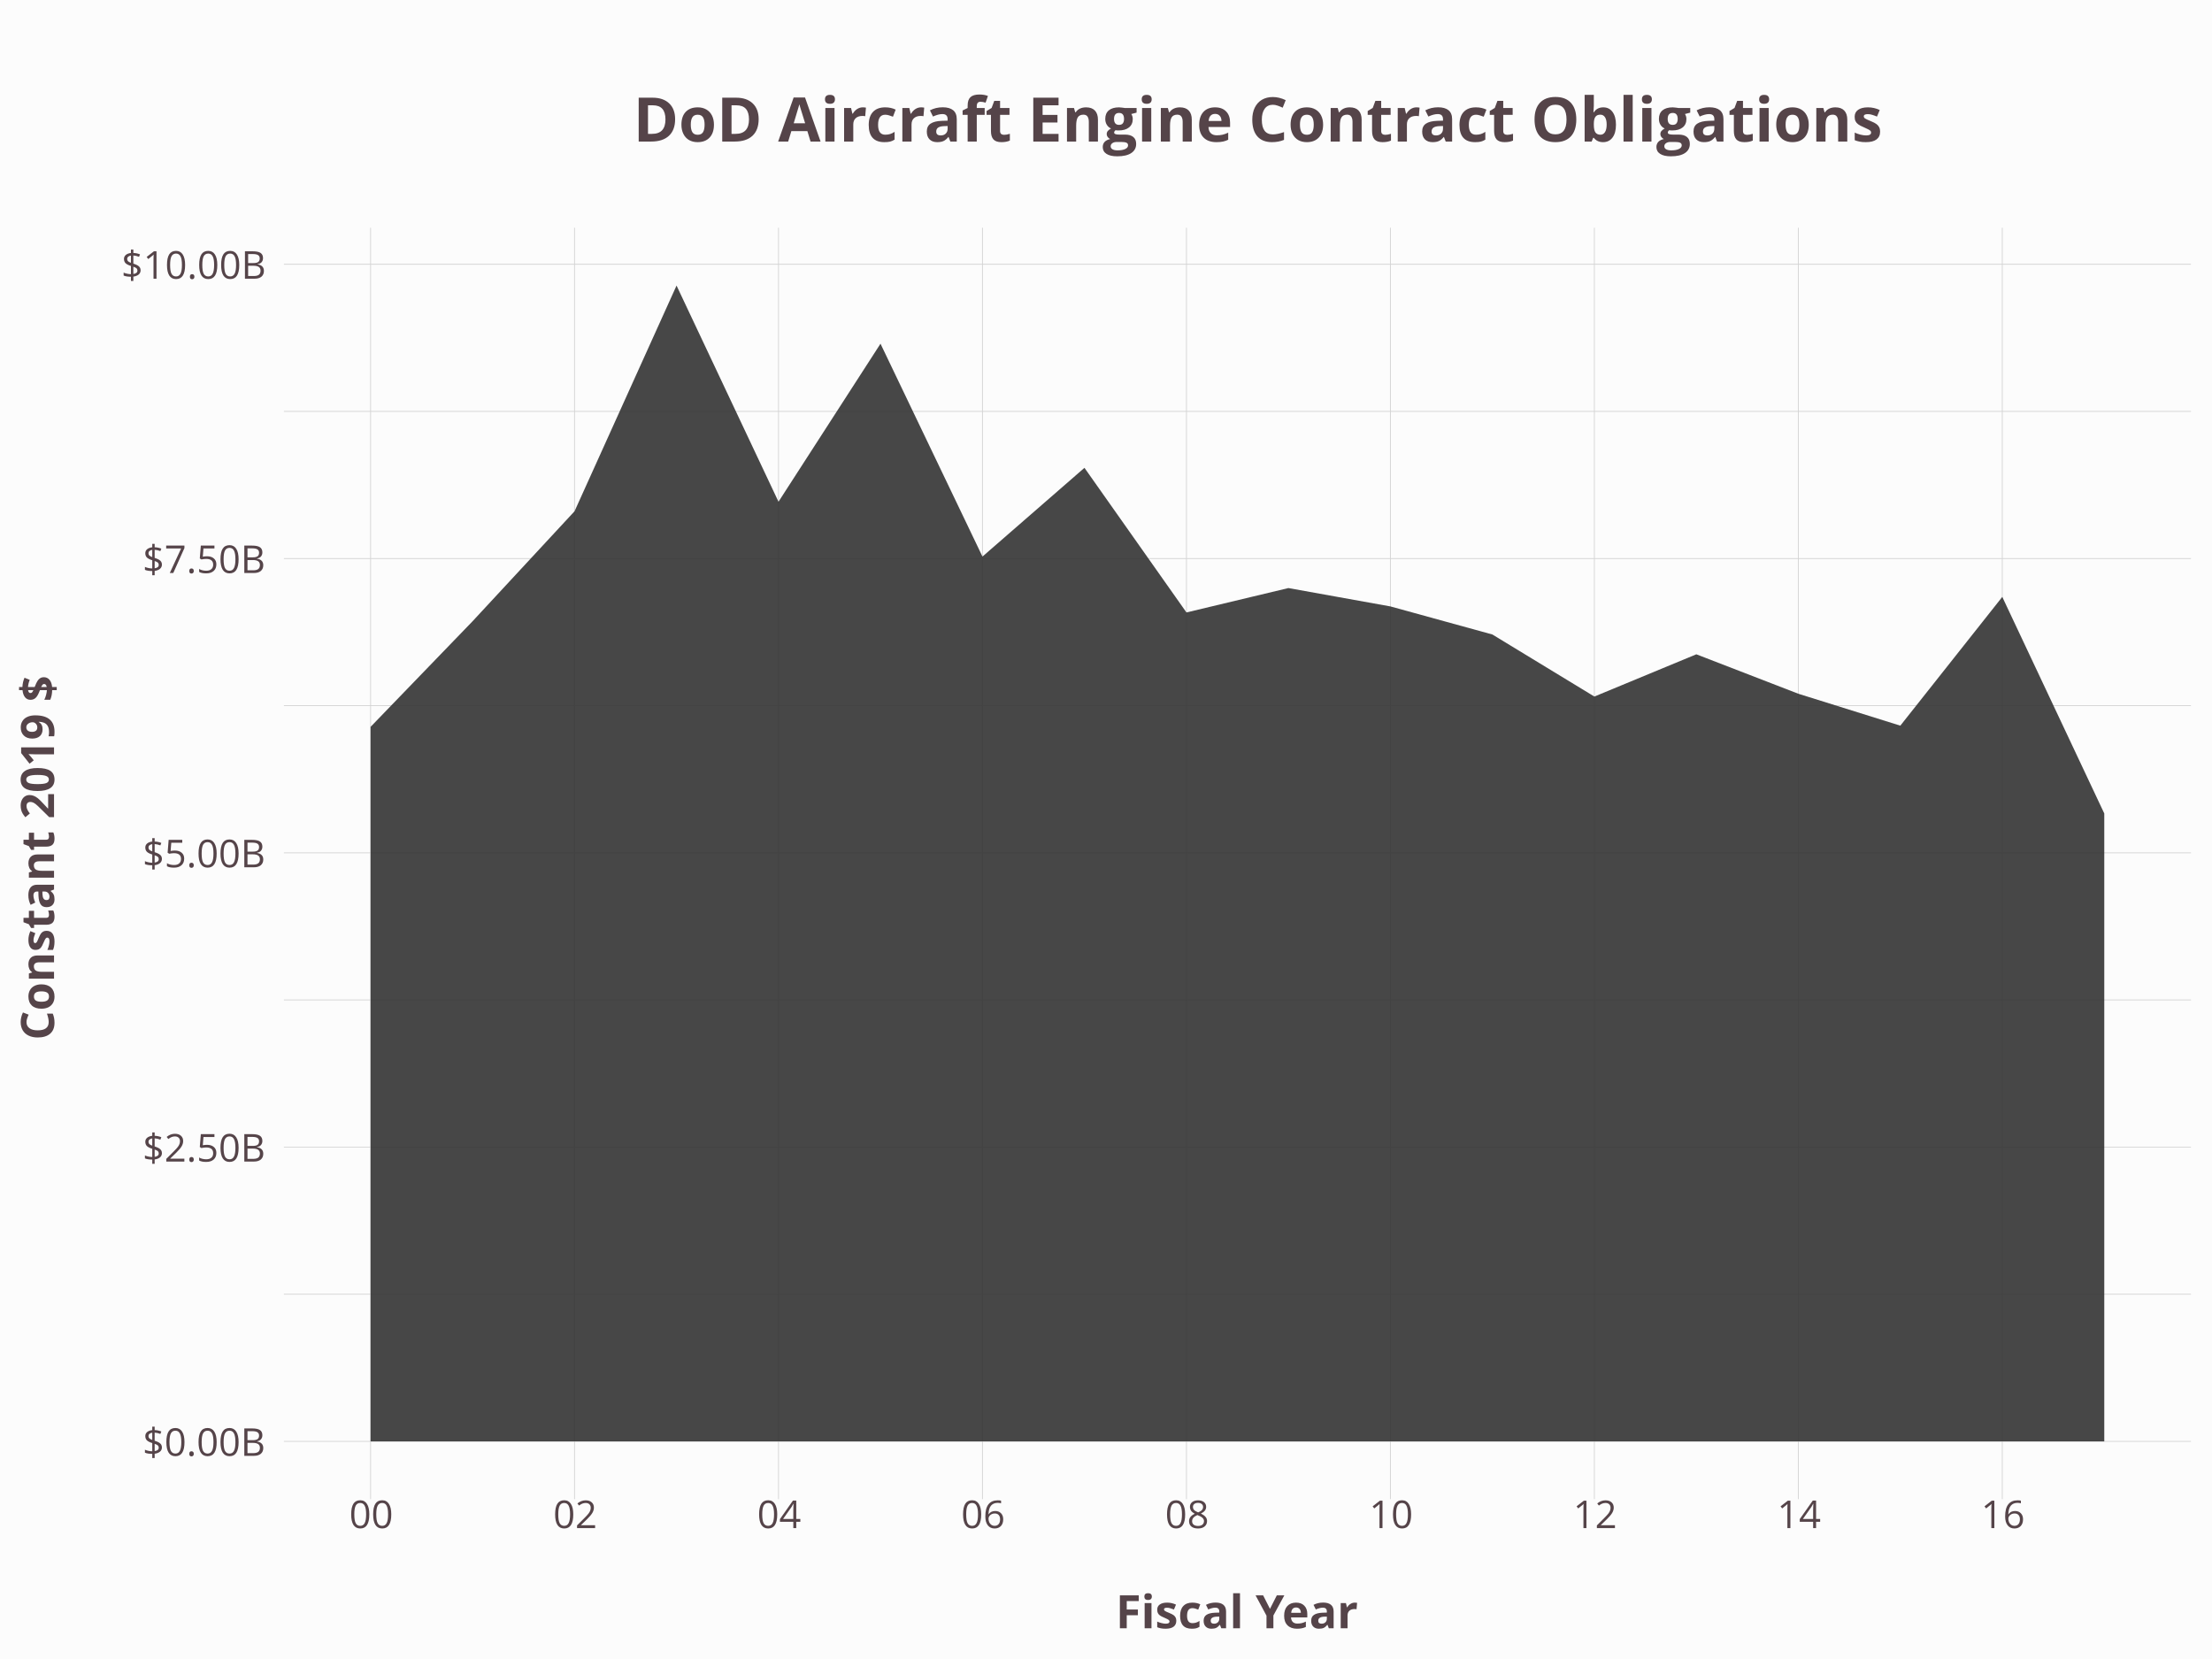
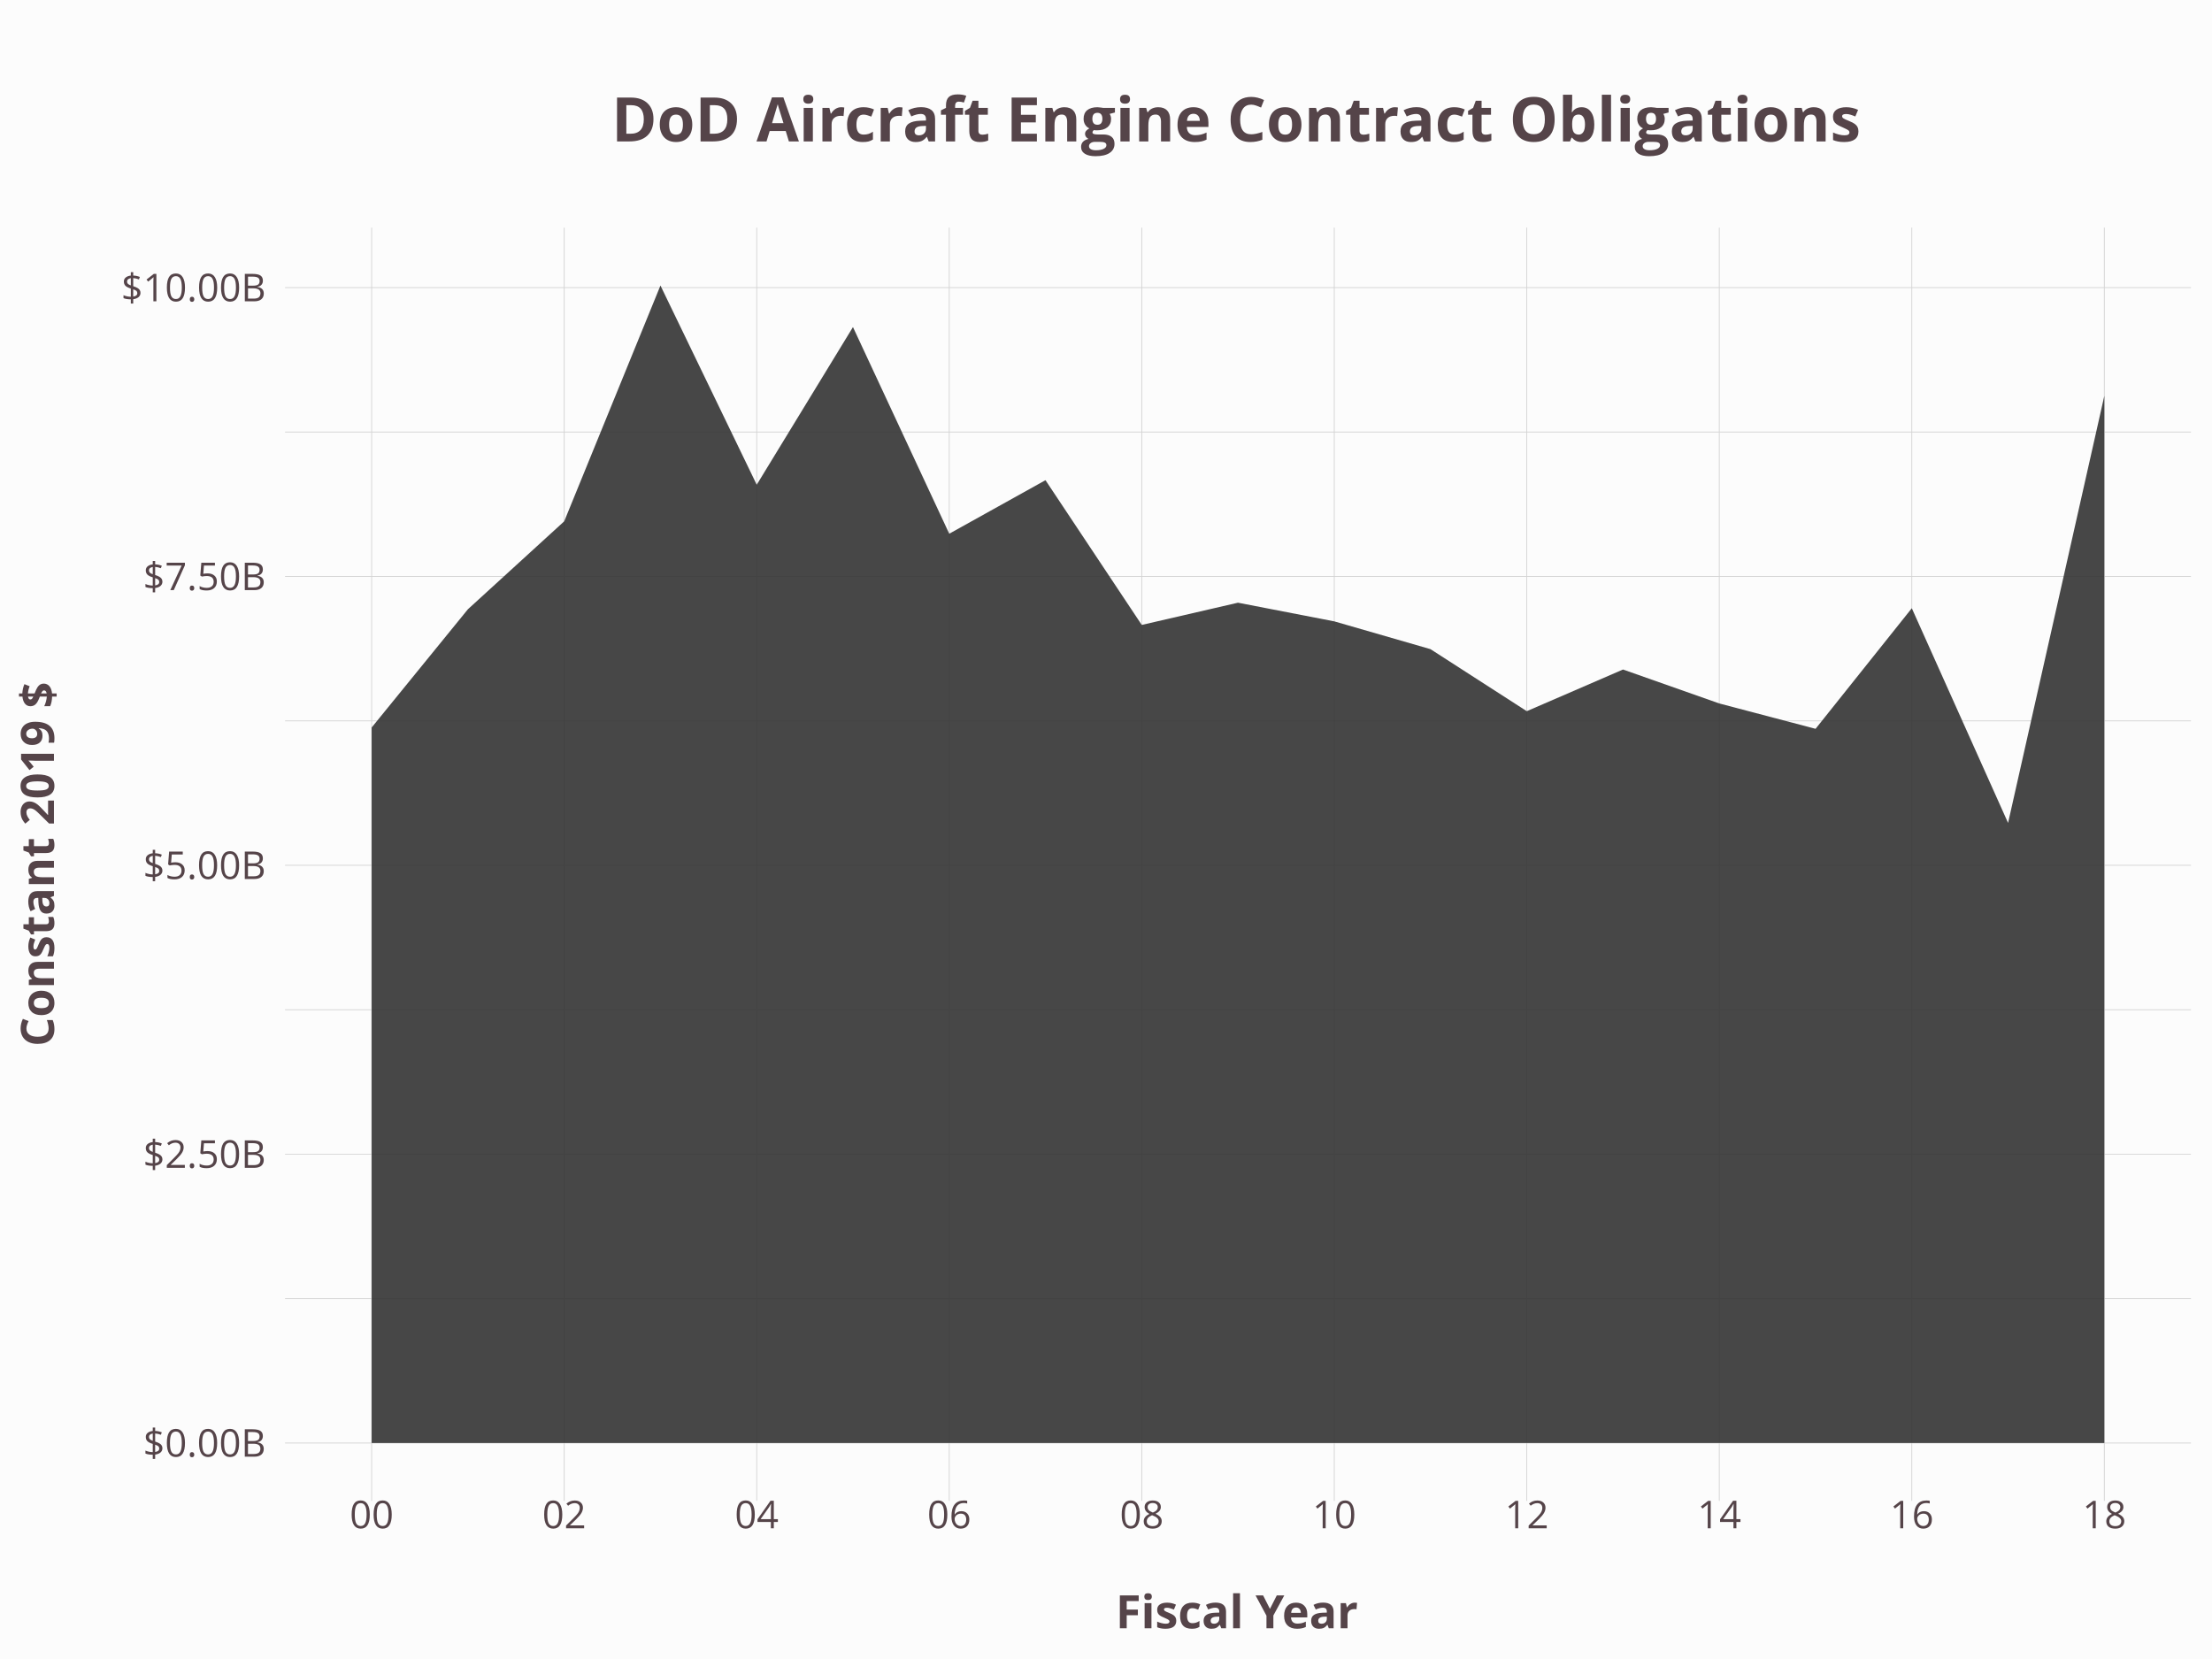
<svg xmlns="http://www.w3.org/2000/svg" viewBox="0 0 576.00 432.00">
  <defs>
    <style type="text/css">
    line, polyline, path, rect, circle {
      fill: none;
      stroke: #000000;
      stroke-linecap: round;
      stroke-linejoin: round;
      stroke-miterlimit: 10.00;
    }
  </style>
  </defs>
  <rect width="100%" height="100%" style="stroke: none; fill: #FFFFFF;" />
  <rect x="0.00" y="0.00" width="576.00" height="432.00" style="stroke-width: 1.07; stroke: #FCFCFC; fill: #FCFCFC;" />
  <defs>
-     <clipPath id="cpNzMuOTI3Mnw1NzAuNTIxfDM5MC4zNzN8NTkuMzE0NA==">
-       <rect x="73.93" y="59.31" width="496.59" height="331.06" />
+     <clipPath id="cpNzQuMjI2fDU3MC41MjF8MzkwLjgyMXw1OS4yNzcz">
+       <rect x="74.23" y="59.28" width="496.29" height="331.54" />
    </clipPath>
  </defs>
-   <rect x="73.93" y="59.31" width="496.59" height="331.06" style="stroke-width: 1.07; stroke: #FCFCFC; fill: #FCFCFC;" clip-path="url(#cpNzMuOTI3Mnw1NzAuNTIxfDM5MC4zNzN8NTkuMzE0NA==)" />
-   <polyline points="73.93,337.01 570.52,337.01 " style="stroke-width: 0.21; stroke: #D3D3D3; stroke-linecap: butt;" clip-path="url(#cpNzMuOTI3Mnw1NzAuNTIxfDM5MC4zNzN8NTkuMzE0NA==)" />
-   <polyline points="73.93,260.38 570.52,260.38 " style="stroke-width: 0.21; stroke: #D3D3D3; stroke-linecap: butt;" clip-path="url(#cpNzMuOTI3Mnw1NzAuNTIxfDM5MC4zNzN8NTkuMzE0NA==)" />
-   <polyline points="73.93,183.75 570.52,183.75 " style="stroke-width: 0.21; stroke: #D3D3D3; stroke-linecap: butt;" clip-path="url(#cpNzMuOTI3Mnw1NzAuNTIxfDM5MC4zNzN8NTkuMzE0NA==)" />
-   <polyline points="73.93,107.12 570.52,107.12 " style="stroke-width: 0.21; stroke: #D3D3D3; stroke-linecap: butt;" clip-path="url(#cpNzMuOTI3Mnw1NzAuNTIxfDM5MC4zNzN8NTkuMzE0NA==)" />
-   <polyline points="73.93,375.33 570.52,375.33 " style="stroke-width: 0.21; stroke: #D3D3D3; stroke-linecap: butt;" clip-path="url(#cpNzMuOTI3Mnw1NzAuNTIxfDM5MC4zNzN8NTkuMzE0NA==)" />
-   <polyline points="73.93,298.70 570.52,298.70 " style="stroke-width: 0.21; stroke: #D3D3D3; stroke-linecap: butt;" clip-path="url(#cpNzMuOTI3Mnw1NzAuNTIxfDM5MC4zNzN8NTkuMzE0NA==)" />
-   <polyline points="73.93,222.07 570.52,222.07 " style="stroke-width: 0.21; stroke: #D3D3D3; stroke-linecap: butt;" clip-path="url(#cpNzMuOTI3Mnw1NzAuNTIxfDM5MC4zNzN8NTkuMzE0NA==)" />
-   <polyline points="73.93,145.44 570.52,145.44 " style="stroke-width: 0.21; stroke: #D3D3D3; stroke-linecap: butt;" clip-path="url(#cpNzMuOTI3Mnw1NzAuNTIxfDM5MC4zNzN8NTkuMzE0NA==)" />
-   <polyline points="73.93,68.81 570.52,68.81 " style="stroke-width: 0.21; stroke: #D3D3D3; stroke-linecap: butt;" clip-path="url(#cpNzMuOTI3Mnw1NzAuNTIxfDM5MC4zNzN8NTkuMzE0NA==)" />
-   <polyline points="96.50,390.37 96.50,59.31 " style="stroke-width: 0.21; stroke: #D3D3D3; stroke-linecap: butt;" clip-path="url(#cpNzMuOTI3Mnw1NzAuNTIxfDM5MC4zNzN8NTkuMzE0NA==)" />
-   <polyline points="149.61,390.37 149.61,59.31 " style="stroke-width: 0.21; stroke: #D3D3D3; stroke-linecap: butt;" clip-path="url(#cpNzMuOTI3Mnw1NzAuNTIxfDM5MC4zNzN8NTkuMzE0NA==)" />
-   <polyline points="202.72,390.37 202.72,59.31 " style="stroke-width: 0.21; stroke: #D3D3D3; stroke-linecap: butt;" clip-path="url(#cpNzMuOTI3Mnw1NzAuNTIxfDM5MC4zNzN8NTkuMzE0NA==)" />
-   <polyline points="255.83,390.37 255.83,59.31 " style="stroke-width: 0.21; stroke: #D3D3D3; stroke-linecap: butt;" clip-path="url(#cpNzMuOTI3Mnw1NzAuNTIxfDM5MC4zNzN8NTkuMzE0NA==)" />
-   <polyline points="308.95,390.37 308.95,59.31 " style="stroke-width: 0.21; stroke: #D3D3D3; stroke-linecap: butt;" clip-path="url(#cpNzMuOTI3Mnw1NzAuNTIxfDM5MC4zNzN8NTkuMzE0NA==)" />
-   <polyline points="362.06,390.37 362.06,59.31 " style="stroke-width: 0.21; stroke: #D3D3D3; stroke-linecap: butt;" clip-path="url(#cpNzMuOTI3Mnw1NzAuNTIxfDM5MC4zNzN8NTkuMzE0NA==)" />
-   <polyline points="415.17,390.37 415.17,59.31 " style="stroke-width: 0.21; stroke: #D3D3D3; stroke-linecap: butt;" clip-path="url(#cpNzMuOTI3Mnw1NzAuNTIxfDM5MC4zNzN8NTkuMzE0NA==)" />
-   <polyline points="468.28,390.37 468.28,59.31 " style="stroke-width: 0.21; stroke: #D3D3D3; stroke-linecap: butt;" clip-path="url(#cpNzMuOTI3Mnw1NzAuNTIxfDM5MC4zNzN8NTkuMzE0NA==)" />
-   <polyline points="521.39,390.37 521.39,59.31 " style="stroke-width: 0.21; stroke: #D3D3D3; stroke-linecap: butt;" clip-path="url(#cpNzMuOTI3Mnw1NzAuNTIxfDM5MC4zNzN8NTkuMzE0NA==)" />
-   <polyline points="96.50,189.27 123.06,161.77 149.61,133.13 176.17,74.36 202.72,130.65 229.28,89.50 255.83,144.93 282.39,121.82 308.95,159.48 335.50,153.13 362.06,157.91 388.61,165.22 415.17,181.38 441.72,170.38 468.28,180.65 494.84,188.96 521.39,155.43 547.95,211.83 547.95,375.33 521.39,375.33 494.84,375.33 468.28,375.33 441.72,375.33 415.17,375.33 388.61,375.33 362.06,375.33 335.50,375.33 308.95,375.33 282.39,375.33 255.83,375.33 229.28,375.33 202.72,375.33 176.17,375.33 149.61,375.33 123.06,375.33 96.50,375.33 " style="stroke-width: 1.07; stroke: none; fill: #333333; fill-opacity: 0.90;" clip-path="url(#cpNzMuOTI3Mnw1NzAuNTIxfDM5MC4zNzN8NTkuMzE0NA==)" />
+   <rect x="74.23" y="59.28" width="496.29" height="331.54" style="stroke-width: 1.07; stroke: #FCFCFC; fill: #FCFCFC;" clip-path="url(#cpNzQuMjI2fDU3MC41MjF8MzkwLjgyMXw1OS4yNzcz)" />
+   <polyline points="74.23,338.14 570.52,338.14 " style="stroke-width: 0.21; stroke: #D3D3D3; stroke-linecap: butt;" clip-path="url(#cpNzQuMjI2fDU3MC41MjF8MzkwLjgyMXw1OS4yNzcz)" />
+   <polyline points="74.23,262.93 570.52,262.93 " style="stroke-width: 0.21; stroke: #D3D3D3; stroke-linecap: butt;" clip-path="url(#cpNzQuMjI2fDU3MC41MjF8MzkwLjgyMXw1OS4yNzcz)" />
+   <polyline points="74.23,187.71 570.52,187.71 " style="stroke-width: 0.21; stroke: #D3D3D3; stroke-linecap: butt;" clip-path="url(#cpNzQuMjI2fDU3MC41MjF8MzkwLjgyMXw1OS4yNzcz)" />
+   <polyline points="74.23,112.50 570.52,112.50 " style="stroke-width: 0.21; stroke: #D3D3D3; stroke-linecap: butt;" clip-path="url(#cpNzQuMjI2fDU3MC41MjF8MzkwLjgyMXw1OS4yNzcz)" />
+   <polyline points="74.23,375.75 570.52,375.75 " style="stroke-width: 0.21; stroke: #D3D3D3; stroke-linecap: butt;" clip-path="url(#cpNzQuMjI2fDU3MC41MjF8MzkwLjgyMXw1OS4yNzcz)" />
+   <polyline points="74.23,300.54 570.52,300.54 " style="stroke-width: 0.21; stroke: #D3D3D3; stroke-linecap: butt;" clip-path="url(#cpNzQuMjI2fDU3MC41MjF8MzkwLjgyMXw1OS4yNzcz)" />
+   <polyline points="74.23,225.32 570.52,225.32 " style="stroke-width: 0.21; stroke: #D3D3D3; stroke-linecap: butt;" clip-path="url(#cpNzQuMjI2fDU3MC41MjF8MzkwLjgyMXw1OS4yNzcz)" />
+   <polyline points="74.23,150.10 570.52,150.10 " style="stroke-width: 0.21; stroke: #D3D3D3; stroke-linecap: butt;" clip-path="url(#cpNzQuMjI2fDU3MC41MjF8MzkwLjgyMXw1OS4yNzcz)" />
+   <polyline points="74.23,74.89 570.52,74.89 " style="stroke-width: 0.21; stroke: #D3D3D3; stroke-linecap: butt;" clip-path="url(#cpNzQuMjI2fDU3MC41MjF8MzkwLjgyMXw1OS4yNzcz)" />
+   <polyline points="96.78,390.82 96.78,59.28 " style="stroke-width: 0.21; stroke: #D3D3D3; stroke-linecap: butt;" clip-path="url(#cpNzQuMjI2fDU3MC41MjF8MzkwLjgyMXw1OS4yNzcz)" />
+   <polyline points="146.92,390.82 146.92,59.28 " style="stroke-width: 0.21; stroke: #D3D3D3; stroke-linecap: butt;" clip-path="url(#cpNzQuMjI2fDU3MC41MjF8MzkwLjgyMXw1OS4yNzcz)" />
+   <polyline points="197.05,390.82 197.05,59.28 " style="stroke-width: 0.21; stroke: #D3D3D3; stroke-linecap: butt;" clip-path="url(#cpNzQuMjI2fDU3MC41MjF8MzkwLjgyMXw1OS4yNzcz)" />
+   <polyline points="247.18,390.82 247.18,59.28 " style="stroke-width: 0.21; stroke: #D3D3D3; stroke-linecap: butt;" clip-path="url(#cpNzQuMjI2fDU3MC41MjF8MzkwLjgyMXw1OS4yNzcz)" />
+   <polyline points="297.31,390.82 297.31,59.28 " style="stroke-width: 0.21; stroke: #D3D3D3; stroke-linecap: butt;" clip-path="url(#cpNzQuMjI2fDU3MC41MjF8MzkwLjgyMXw1OS4yNzcz)" />
+   <polyline points="347.44,390.82 347.44,59.28 " style="stroke-width: 0.21; stroke: #D3D3D3; stroke-linecap: butt;" clip-path="url(#cpNzQuMjI2fDU3MC41MjF8MzkwLjgyMXw1OS4yNzcz)" />
+   <polyline points="397.57,390.82 397.57,59.28 " style="stroke-width: 0.21; stroke: #D3D3D3; stroke-linecap: butt;" clip-path="url(#cpNzQuMjI2fDU3MC41MjF8MzkwLjgyMXw1OS4yNzcz)" />
+   <polyline points="447.70,390.82 447.70,59.28 " style="stroke-width: 0.21; stroke: #D3D3D3; stroke-linecap: butt;" clip-path="url(#cpNzQuMjI2fDU3MC41MjF8MzkwLjgyMXw1OS4yNzcz)" />
+   <polyline points="497.83,390.82 497.83,59.28 " style="stroke-width: 0.21; stroke: #D3D3D3; stroke-linecap: butt;" clip-path="url(#cpNzQuMjI2fDU3MC41MjF8MzkwLjgyMXw1OS4yNzcz)" />
+   <polyline points="547.96,390.82 547.96,59.28 " style="stroke-width: 0.21; stroke: #D3D3D3; stroke-linecap: butt;" clip-path="url(#cpNzQuMjI2fDU3MC41MjF8MzkwLjgyMXw1OS4yNzcz)" />
+   <polyline points="96.78,189.44 121.85,158.64 146.92,135.75 171.98,74.35 197.05,126.22 222.11,85.17 247.18,138.98 272.24,125.04 297.31,162.73 322.37,156.94 347.44,161.80 372.50,169.04 397.57,185.19 422.63,174.34 447.70,183.18 472.77,189.78 497.83,158.38 522.90,214.29 547.96,103.08 547.96,375.75 522.90,375.75 497.83,375.75 472.77,375.75 447.70,375.75 422.63,375.75 397.57,375.75 372.50,375.75 347.44,375.75 322.37,375.75 297.31,375.75 272.24,375.75 247.18,375.75 222.11,375.75 197.05,375.75 171.98,375.75 146.92,375.75 121.85,375.75 96.78,375.75 " style="stroke-width: 1.07; stroke: none; fill: #333333; fill-opacity: 0.90;" clip-path="url(#cpNzQuMjI2fDU3MC41MjF8MzkwLjgyMXw1OS4yNzcz)" />
  <defs>
    <clipPath id="cpMHw1NzZ8NDMyfDA=">
      <rect x="0.00" y="0.00" width="576.00" height="432.00" />
    </clipPath>
  </defs>
  <g clip-path="url(#cpMHw1NzZ8NDMyfDA=)">
-     <text x="37.10" y="379.10" style="font-size: 10.00px; fill: #554449; font-family: Open Sans;" textLength="31.85px" lengthAdjust="spacingAndGlyphs">$0.00B</text>
+     <text x="37.23" y="379.32" style="font-size: 10.00px; fill: #554449; font-family: Open Sans;" textLength="32.01px" lengthAdjust="spacingAndGlyphs">$0.00B</text>
  </g>
  <g clip-path="url(#cpMHw1NzZ8NDMyfDA=)">
-     <text x="37.10" y="302.47" style="font-size: 10.00px; fill: #554449; font-family: Open Sans;" textLength="31.85px" lengthAdjust="spacingAndGlyphs">$2.50B</text>
+     <text x="37.23" y="304.10" style="font-size: 10.00px; fill: #554449; font-family: Open Sans;" textLength="32.01px" lengthAdjust="spacingAndGlyphs">$2.50B</text>
  </g>
  <g clip-path="url(#cpMHw1NzZ8NDMyfDA=)">
-     <text x="37.10" y="225.84" style="font-size: 10.00px; fill: #554449; font-family: Open Sans;" textLength="31.85px" lengthAdjust="spacingAndGlyphs">$5.00B</text>
+     <text x="37.23" y="228.89" style="font-size: 10.00px; fill: #554449; font-family: Open Sans;" textLength="32.01px" lengthAdjust="spacingAndGlyphs">$5.00B</text>
  </g>
  <g clip-path="url(#cpMHw1NzZ8NDMyfDA=)">
-     <text x="37.10" y="149.21" style="font-size: 10.00px; fill: #554449; font-family: Open Sans;" textLength="31.85px" lengthAdjust="spacingAndGlyphs">$7.50B</text>
+     <text x="37.23" y="153.67" style="font-size: 10.00px; fill: #554449; font-family: Open Sans;" textLength="32.01px" lengthAdjust="spacingAndGlyphs">$7.50B</text>
  </g>
  <g clip-path="url(#cpMHw1NzZ8NDMyfDA=)">
-     <text x="31.55" y="72.58" style="font-size: 10.00px; fill: #554449; font-family: Open Sans;" textLength="37.40px" lengthAdjust="spacingAndGlyphs">$10.00B</text>
+     <text x="31.52" y="78.46" style="font-size: 10.00px; fill: #554449; font-family: Open Sans;" textLength="37.73px" lengthAdjust="spacingAndGlyphs">$10.00B</text>
  </g>
-   <polyline points="73.93,375.33 73.93,375.33 " style="stroke-width: 1.07; stroke: #333333; stroke-linecap: butt;" clip-path="url(#cpMHw1NzZ8NDMyfDA=)" />
-   <polyline points="73.93,298.70 73.93,298.70 " style="stroke-width: 1.07; stroke: #333333; stroke-linecap: butt;" clip-path="url(#cpMHw1NzZ8NDMyfDA=)" />
-   <polyline points="73.93,222.07 73.93,222.07 " style="stroke-width: 1.07; stroke: #333333; stroke-linecap: butt;" clip-path="url(#cpMHw1NzZ8NDMyfDA=)" />
-   <polyline points="73.93,145.44 73.93,145.44 " style="stroke-width: 1.07; stroke: #333333; stroke-linecap: butt;" clip-path="url(#cpMHw1NzZ8NDMyfDA=)" />
-   <polyline points="73.93,68.81 73.93,68.81 " style="stroke-width: 1.07; stroke: #333333; stroke-linecap: butt;" clip-path="url(#cpMHw1NzZ8NDMyfDA=)" />
-   <polyline points="96.50,390.37 96.50,390.37 " style="stroke-width: 1.07; stroke: #333333; stroke-linecap: butt;" clip-path="url(#cpMHw1NzZ8NDMyfDA=)" />
-   <polyline points="149.61,390.37 149.61,390.37 " style="stroke-width: 1.07; stroke: #333333; stroke-linecap: butt;" clip-path="url(#cpMHw1NzZ8NDMyfDA=)" />
-   <polyline points="202.72,390.37 202.72,390.37 " style="stroke-width: 1.07; stroke: #333333; stroke-linecap: butt;" clip-path="url(#cpMHw1NzZ8NDMyfDA=)" />
-   <polyline points="255.83,390.37 255.83,390.37 " style="stroke-width: 1.07; stroke: #333333; stroke-linecap: butt;" clip-path="url(#cpMHw1NzZ8NDMyfDA=)" />
-   <polyline points="308.95,390.37 308.95,390.37 " style="stroke-width: 1.07; stroke: #333333; stroke-linecap: butt;" clip-path="url(#cpMHw1NzZ8NDMyfDA=)" />
-   <polyline points="362.06,390.37 362.06,390.37 " style="stroke-width: 1.07; stroke: #333333; stroke-linecap: butt;" clip-path="url(#cpMHw1NzZ8NDMyfDA=)" />
-   <polyline points="415.17,390.37 415.17,390.37 " style="stroke-width: 1.07; stroke: #333333; stroke-linecap: butt;" clip-path="url(#cpMHw1NzZ8NDMyfDA=)" />
-   <polyline points="468.28,390.37 468.28,390.37 " style="stroke-width: 1.07; stroke: #333333; stroke-linecap: butt;" clip-path="url(#cpMHw1NzZ8NDMyfDA=)" />
-   <polyline points="521.39,390.37 521.39,390.37 " style="stroke-width: 1.07; stroke: #333333; stroke-linecap: butt;" clip-path="url(#cpMHw1NzZ8NDMyfDA=)" />
+   <polyline points="74.23,375.75 74.23,375.75 " style="stroke-width: 1.07; stroke: #333333; stroke-linecap: butt;" clip-path="url(#cpMHw1NzZ8NDMyfDA=)" />
+   <polyline points="74.23,300.54 74.23,300.54 " style="stroke-width: 1.07; stroke: #333333; stroke-linecap: butt;" clip-path="url(#cpMHw1NzZ8NDMyfDA=)" />
+   <polyline points="74.23,225.32 74.23,225.32 " style="stroke-width: 1.07; stroke: #333333; stroke-linecap: butt;" clip-path="url(#cpMHw1NzZ8NDMyfDA=)" />
+   <polyline points="74.23,150.10 74.23,150.10 " style="stroke-width: 1.07; stroke: #333333; stroke-linecap: butt;" clip-path="url(#cpMHw1NzZ8NDMyfDA=)" />
+   <polyline points="74.23,74.89 74.23,74.89 " style="stroke-width: 1.07; stroke: #333333; stroke-linecap: butt;" clip-path="url(#cpMHw1NzZ8NDMyfDA=)" />
+   <polyline points="96.78,390.82 96.78,390.82 " style="stroke-width: 1.07; stroke: #333333; stroke-linecap: butt;" clip-path="url(#cpMHw1NzZ8NDMyfDA=)" />
+   <polyline points="146.92,390.82 146.92,390.82 " style="stroke-width: 1.07; stroke: #333333; stroke-linecap: butt;" clip-path="url(#cpMHw1NzZ8NDMyfDA=)" />
+   <polyline points="197.05,390.82 197.05,390.82 " style="stroke-width: 1.07; stroke: #333333; stroke-linecap: butt;" clip-path="url(#cpMHw1NzZ8NDMyfDA=)" />
+   <polyline points="247.18,390.82 247.18,390.82 " style="stroke-width: 1.07; stroke: #333333; stroke-linecap: butt;" clip-path="url(#cpMHw1NzZ8NDMyfDA=)" />
+   <polyline points="297.31,390.82 297.31,390.82 " style="stroke-width: 1.07; stroke: #333333; stroke-linecap: butt;" clip-path="url(#cpMHw1NzZ8NDMyfDA=)" />
+   <polyline points="347.44,390.82 347.44,390.82 " style="stroke-width: 1.07; stroke: #333333; stroke-linecap: butt;" clip-path="url(#cpMHw1NzZ8NDMyfDA=)" />
+   <polyline points="397.57,390.82 397.57,390.82 " style="stroke-width: 1.07; stroke: #333333; stroke-linecap: butt;" clip-path="url(#cpMHw1NzZ8NDMyfDA=)" />
+   <polyline points="447.70,390.82 447.70,390.82 " style="stroke-width: 1.07; stroke: #333333; stroke-linecap: butt;" clip-path="url(#cpMHw1NzZ8NDMyfDA=)" />
+   <polyline points="497.83,390.82 497.83,390.82 " style="stroke-width: 1.07; stroke: #333333; stroke-linecap: butt;" clip-path="url(#cpMHw1NzZ8NDMyfDA=)" />
+   <polyline points="547.96,390.82 547.96,390.82 " style="stroke-width: 1.07; stroke: #333333; stroke-linecap: butt;" clip-path="url(#cpMHw1NzZ8NDMyfDA=)" />
  <g clip-path="url(#cpMHw1NzZ8NDMyfDA=)">
-     <text x="90.95" y="397.92" style="font-size: 10.00px; fill: #554449; font-family: Open Sans;" textLength="11.10px" lengthAdjust="spacingAndGlyphs">00</text>
+     <text x="91.07" y="397.96" style="font-size: 10.00px; fill: #554449; font-family: Open Sans;" textLength="11.44px" lengthAdjust="spacingAndGlyphs">00</text>
  </g>
  <g clip-path="url(#cpMHw1NzZ8NDMyfDA=)">
-     <text x="144.06" y="397.92" style="font-size: 10.00px; fill: #554449; font-family: Open Sans;" textLength="11.10px" lengthAdjust="spacingAndGlyphs">02</text>
+     <text x="141.20" y="397.96" style="font-size: 10.00px; fill: #554449; font-family: Open Sans;" textLength="11.44px" lengthAdjust="spacingAndGlyphs">02</text>
  </g>
  <g clip-path="url(#cpMHw1NzZ8NDMyfDA=)">
-     <text x="197.17" y="397.92" style="font-size: 10.00px; fill: #554449; font-family: Open Sans;" textLength="11.10px" lengthAdjust="spacingAndGlyphs">04</text>
+     <text x="191.33" y="397.96" style="font-size: 10.00px; fill: #554449; font-family: Open Sans;" textLength="11.44px" lengthAdjust="spacingAndGlyphs">04</text>
  </g>
  <g clip-path="url(#cpMHw1NzZ8NDMyfDA=)">
-     <text x="250.28" y="397.92" style="font-size: 10.00px; fill: #554449; font-family: Open Sans;" textLength="11.10px" lengthAdjust="spacingAndGlyphs">06</text>
+     <text x="241.46" y="397.96" style="font-size: 10.00px; fill: #554449; font-family: Open Sans;" textLength="11.44px" lengthAdjust="spacingAndGlyphs">06</text>
  </g>
  <g clip-path="url(#cpMHw1NzZ8NDMyfDA=)">
-     <text x="303.39" y="397.92" style="font-size: 10.00px; fill: #554449; font-family: Open Sans;" textLength="11.10px" lengthAdjust="spacingAndGlyphs">08</text>
+     <text x="291.59" y="397.96" style="font-size: 10.00px; fill: #554449; font-family: Open Sans;" textLength="11.44px" lengthAdjust="spacingAndGlyphs">08</text>
  </g>
  <g clip-path="url(#cpMHw1NzZ8NDMyfDA=)">
-     <text x="356.51" y="397.92" style="font-size: 10.00px; fill: #554449; font-family: Open Sans;" textLength="11.10px" lengthAdjust="spacingAndGlyphs">10</text>
+     <text x="341.72" y="397.96" style="font-size: 10.00px; fill: #554449; font-family: Open Sans;" textLength="11.44px" lengthAdjust="spacingAndGlyphs">10</text>
  </g>
  <g clip-path="url(#cpMHw1NzZ8NDMyfDA=)">
-     <text x="409.62" y="397.92" style="font-size: 10.00px; fill: #554449; font-family: Open Sans;" textLength="11.10px" lengthAdjust="spacingAndGlyphs">12</text>
+     <text x="391.85" y="397.96" style="font-size: 10.00px; fill: #554449; font-family: Open Sans;" textLength="11.44px" lengthAdjust="spacingAndGlyphs">12</text>
  </g>
  <g clip-path="url(#cpMHw1NzZ8NDMyfDA=)">
-     <text x="462.73" y="397.92" style="font-size: 10.00px; fill: #554449; font-family: Open Sans;" textLength="11.10px" lengthAdjust="spacingAndGlyphs">14</text>
+     <text x="441.98" y="397.96" style="font-size: 10.00px; fill: #554449; font-family: Open Sans;" textLength="11.44px" lengthAdjust="spacingAndGlyphs">14</text>
  </g>
  <g clip-path="url(#cpMHw1NzZ8NDMyfDA=)">
-     <text x="515.84" y="397.92" style="font-size: 10.00px; fill: #554449; font-family: Open Sans;" textLength="11.10px" lengthAdjust="spacingAndGlyphs">16</text>
+     <text x="492.11" y="397.96" style="font-size: 10.00px; fill: #554449; font-family: Open Sans;" textLength="11.44px" lengthAdjust="spacingAndGlyphs">16</text>
  </g>
  <g clip-path="url(#cpMHw1NzZ8NDMyfDA=)">
-     <text x="290.54" y="423.99" style="font-size: 12.00px; font-weight: bold; fill: #554449; font-family: Open Sans;" textLength="63.38px" lengthAdjust="spacingAndGlyphs">Fiscal Year</text>
+     <text x="542.24" y="397.96" style="font-size: 10.00px; fill: #554449; font-family: Open Sans;" textLength="11.44px" lengthAdjust="spacingAndGlyphs">18</text>
  </g>
  <g clip-path="url(#cpMHw1NzZ8NDMyfDA=)">
-     <text transform="translate(14.07,270.86) rotate(-90)" style="font-size: 12.00px; font-weight: bold; fill: #554449; font-family: Open Sans;" textLength="92.03px" lengthAdjust="spacingAndGlyphs">Constant 2019 $</text>
+     <text x="290.53" y="424.00" style="font-size: 12.00px; font-weight: bold; fill: #554449; font-family: Open Sans;" textLength="63.69px" lengthAdjust="spacingAndGlyphs">Fiscal Year</text>
  </g>
  <g clip-path="url(#cpMHw1NzZ8NDMyfDA=)">
-     <text x="164.88" y="36.86" style="font-size: 16.00px; font-weight: bold; fill: #554449; font-family: Open Sans;" textLength="314.69px" lengthAdjust="spacingAndGlyphs">DoD Aircraft Engine Contract Obligations</text>
+     <text transform="translate(14.05,272.53) rotate(-90)" style="font-size: 12.00px; font-weight: bold; fill: #554449; font-family: Open Sans;" textLength="94.96px" lengthAdjust="spacingAndGlyphs">Constant 2019 $</text>
+   </g>
+   <g clip-path="url(#cpMHw1NzZ8NDMyfDA=)">
+     <text x="159.24" y="36.83" style="font-size: 16.00px; font-weight: bold; fill: #554449; font-family: Open Sans;" textLength="326.27px" lengthAdjust="spacingAndGlyphs">DoD Aircraft Engine Contract Obligations</text>
  </g>
</svg>
